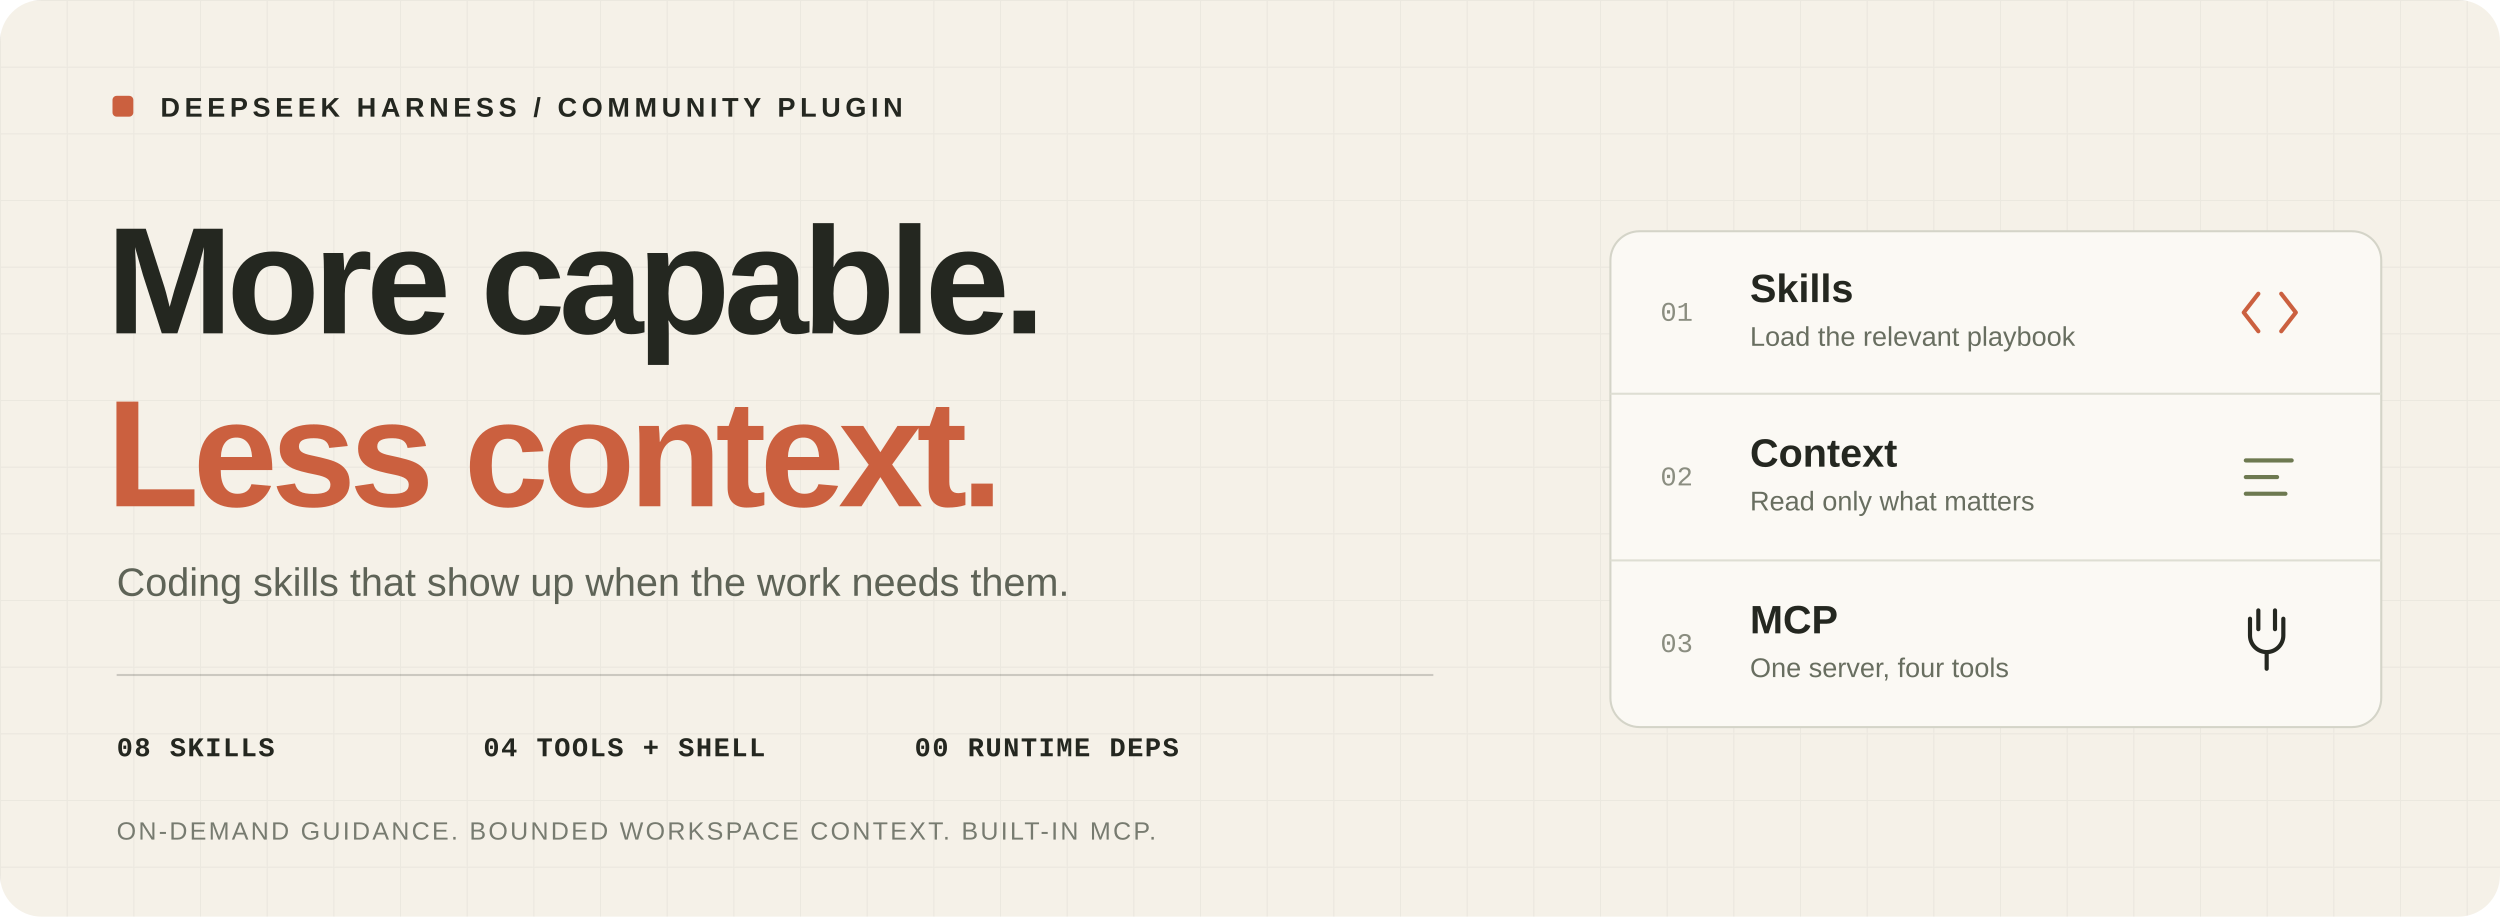
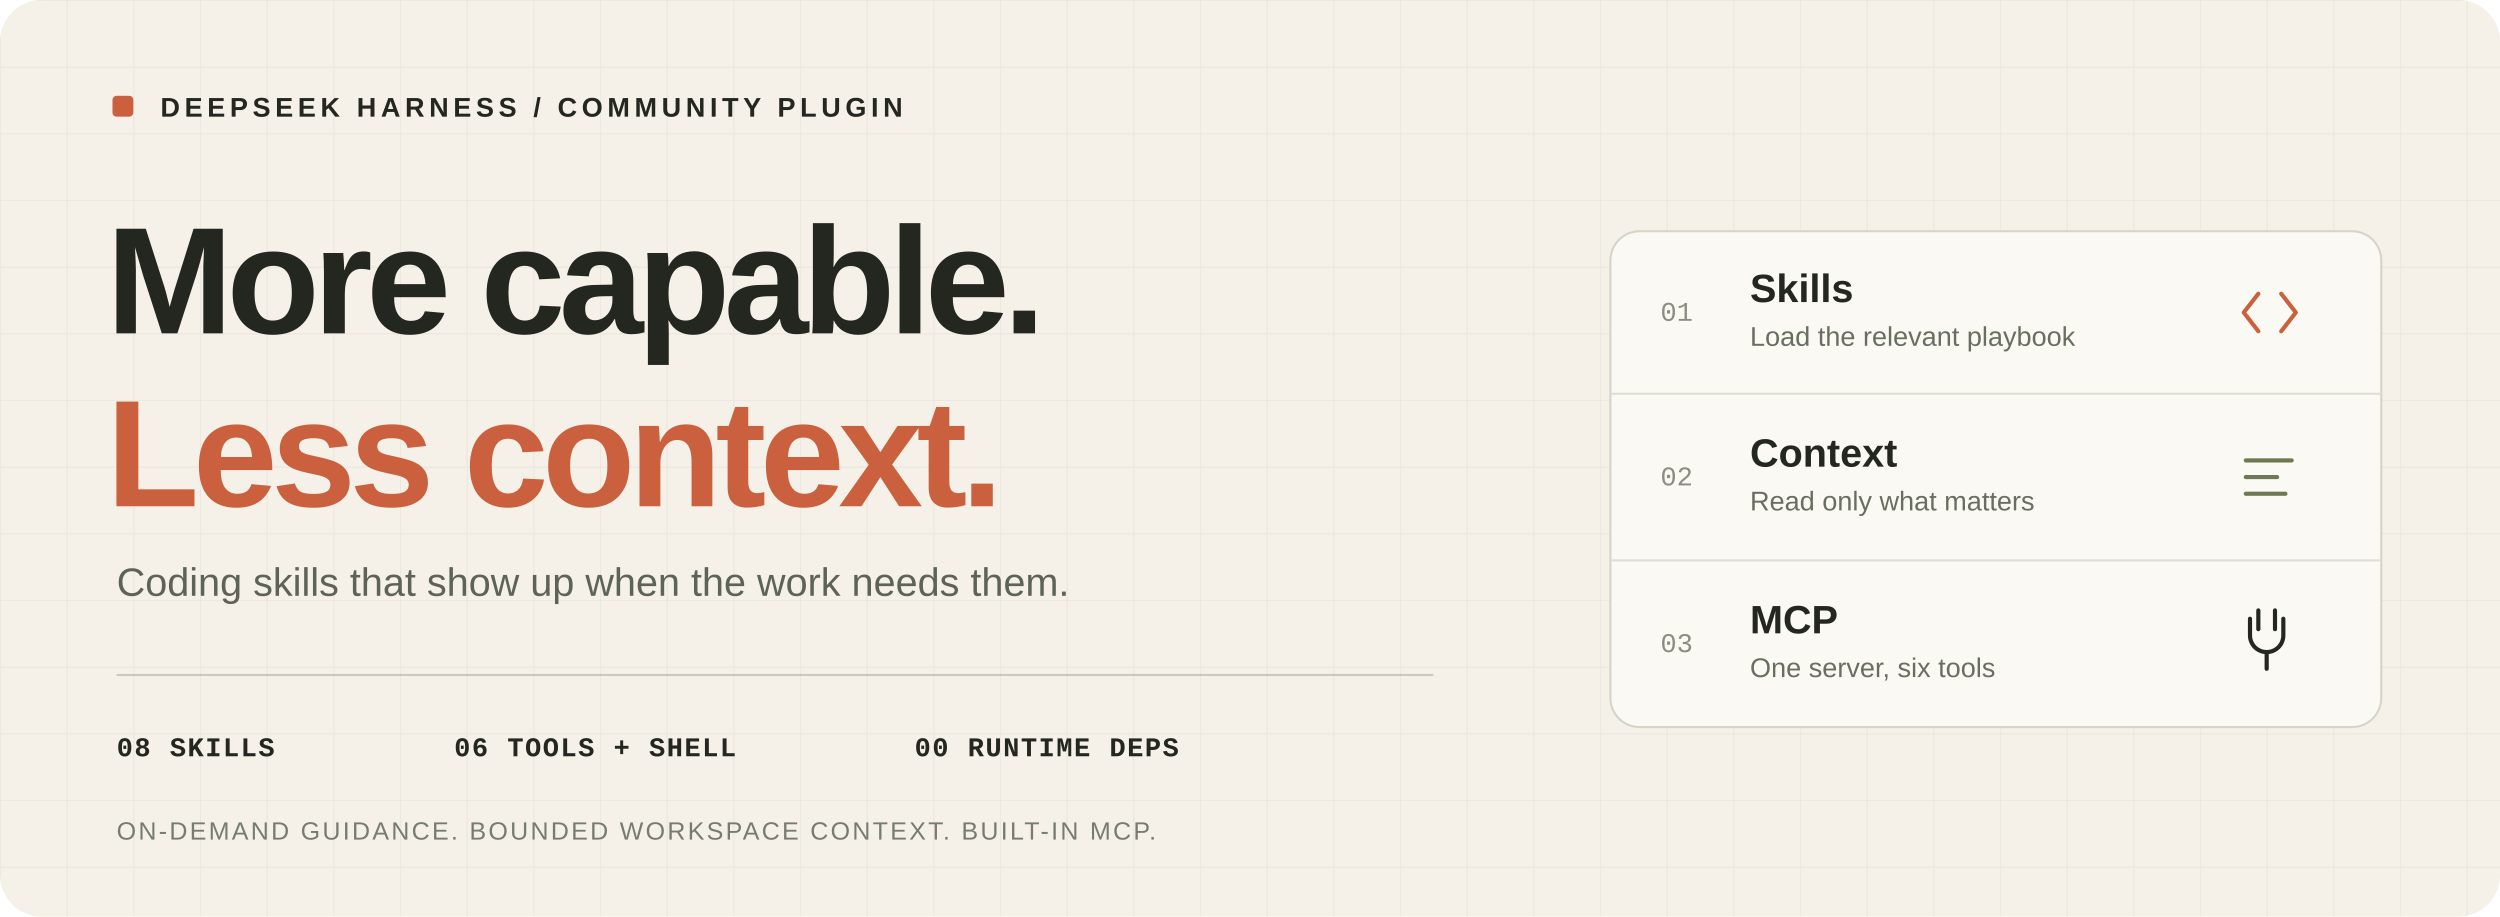
<svg xmlns="http://www.w3.org/2000/svg" width="1200" height="440" viewBox="0 0 1200 440" role="img" aria-labelledby="title desc">
  <defs>
    <pattern id="grid" width="32" height="32" patternUnits="userSpaceOnUse">
      <path d="M32 0H0V32" fill="none" stroke="#242720" stroke-opacity=".045" />
    </pattern>
  </defs>
  <rect width="1200" height="440" rx="20" fill="#f5f1e8" />
  <rect width="1200" height="440" rx="20" fill="url(#grid)" />
  <path d="M1077-65a248 248 0 0 1 248 248" fill="none" stroke="#cb603f" stroke-width="34" opacity=".12" />
  <path d="M1109-65a216 216 0 0 1 216 216" fill="none" stroke="#6d7950" stroke-width="2" opacity=".35" />
  <g font-family="Arial, Helvetica, sans-serif" fill="#242720">
    <rect x="54" y="46" width="10" height="10" rx="2" fill="#cb603f" />
    <text x="77" y="56" font-size="13" font-weight="700" letter-spacing="2.2">DEEPSEEK HARNESS / COMMUNITY PLUGIN</text>
    <text x="51" y="160" font-size="73" font-weight="700" letter-spacing="-3">More capable.</text>
    <text x="51" y="243" font-size="73" font-weight="700" letter-spacing="-3" fill="#cb603f">Less context.</text>
    <text x="56" y="286" font-size="19" fill="#5e6357">Coding skills that show up when the work needs them.</text>
    <path d="M56 324H688" stroke="#242720" stroke-opacity=".2" />
    <g font-family="Consolas, 'Courier New', monospace" font-size="13" font-weight="700" letter-spacing=".7">
      <text x="56" y="363">08 SKILLS</text>
-       <text x="232" y="363">04 TOOLS + SHELL</text>
+       <text x="218" y="363">06 TOOLS + SHELL</text>
      <text x="439" y="363">00 RUNTIME DEPS</text>
    </g>
    <text x="56" y="403" font-size="12" fill="#777b70" letter-spacing="1.1">ON-DEMAND GUIDANCE. BOUNDED WORKSPACE CONTEXT. BUILT-IN MCP.</text>
    <g transform="translate(773 111)">
      <rect width="370" height="238" rx="14" fill="#fbf9f4" stroke="#d4d4c8" />
      <path d="M0 78H370M0 158H370" stroke="#deded3" />
      <g font-family="Consolas, 'Courier New', monospace" font-size="13" fill="#8a8d80">
        <text x="24" y="43">01</text>
        <text x="24" y="122">02</text>
        <text x="24" y="202">03</text>
      </g>
      <g font-size="19" font-weight="700">
        <text x="67" y="34">Skills</text>
        <text x="67" y="113">Context</text>
        <text x="67" y="193">MCP</text>
      </g>
      <g font-size="13" fill="#686e60">
        <text x="67" y="55">Load the relevant playbook</text>
        <text x="67" y="134">Read only what matters</text>
-         <text x="67" y="214">One server, four tools</text>
+         <text x="67" y="214">One server, six tools</text>
      </g>
      <g fill="none" stroke-width="2" stroke-linecap="round" stroke-linejoin="round">
        <path d="m322 30 7 9-7 9m-11-18-7 9 7 9" stroke="#cb603f" />
        <path d="M305 110h22m-22 8h15m-15 8h19" stroke="#6d7950" />
        <path d="M307 186v8a8 8 0 0 0 16 0v-8m-12-4v9m8-9v9m-4 11v8" stroke="#242720" />
      </g>
    </g>
  </g>
</svg>
